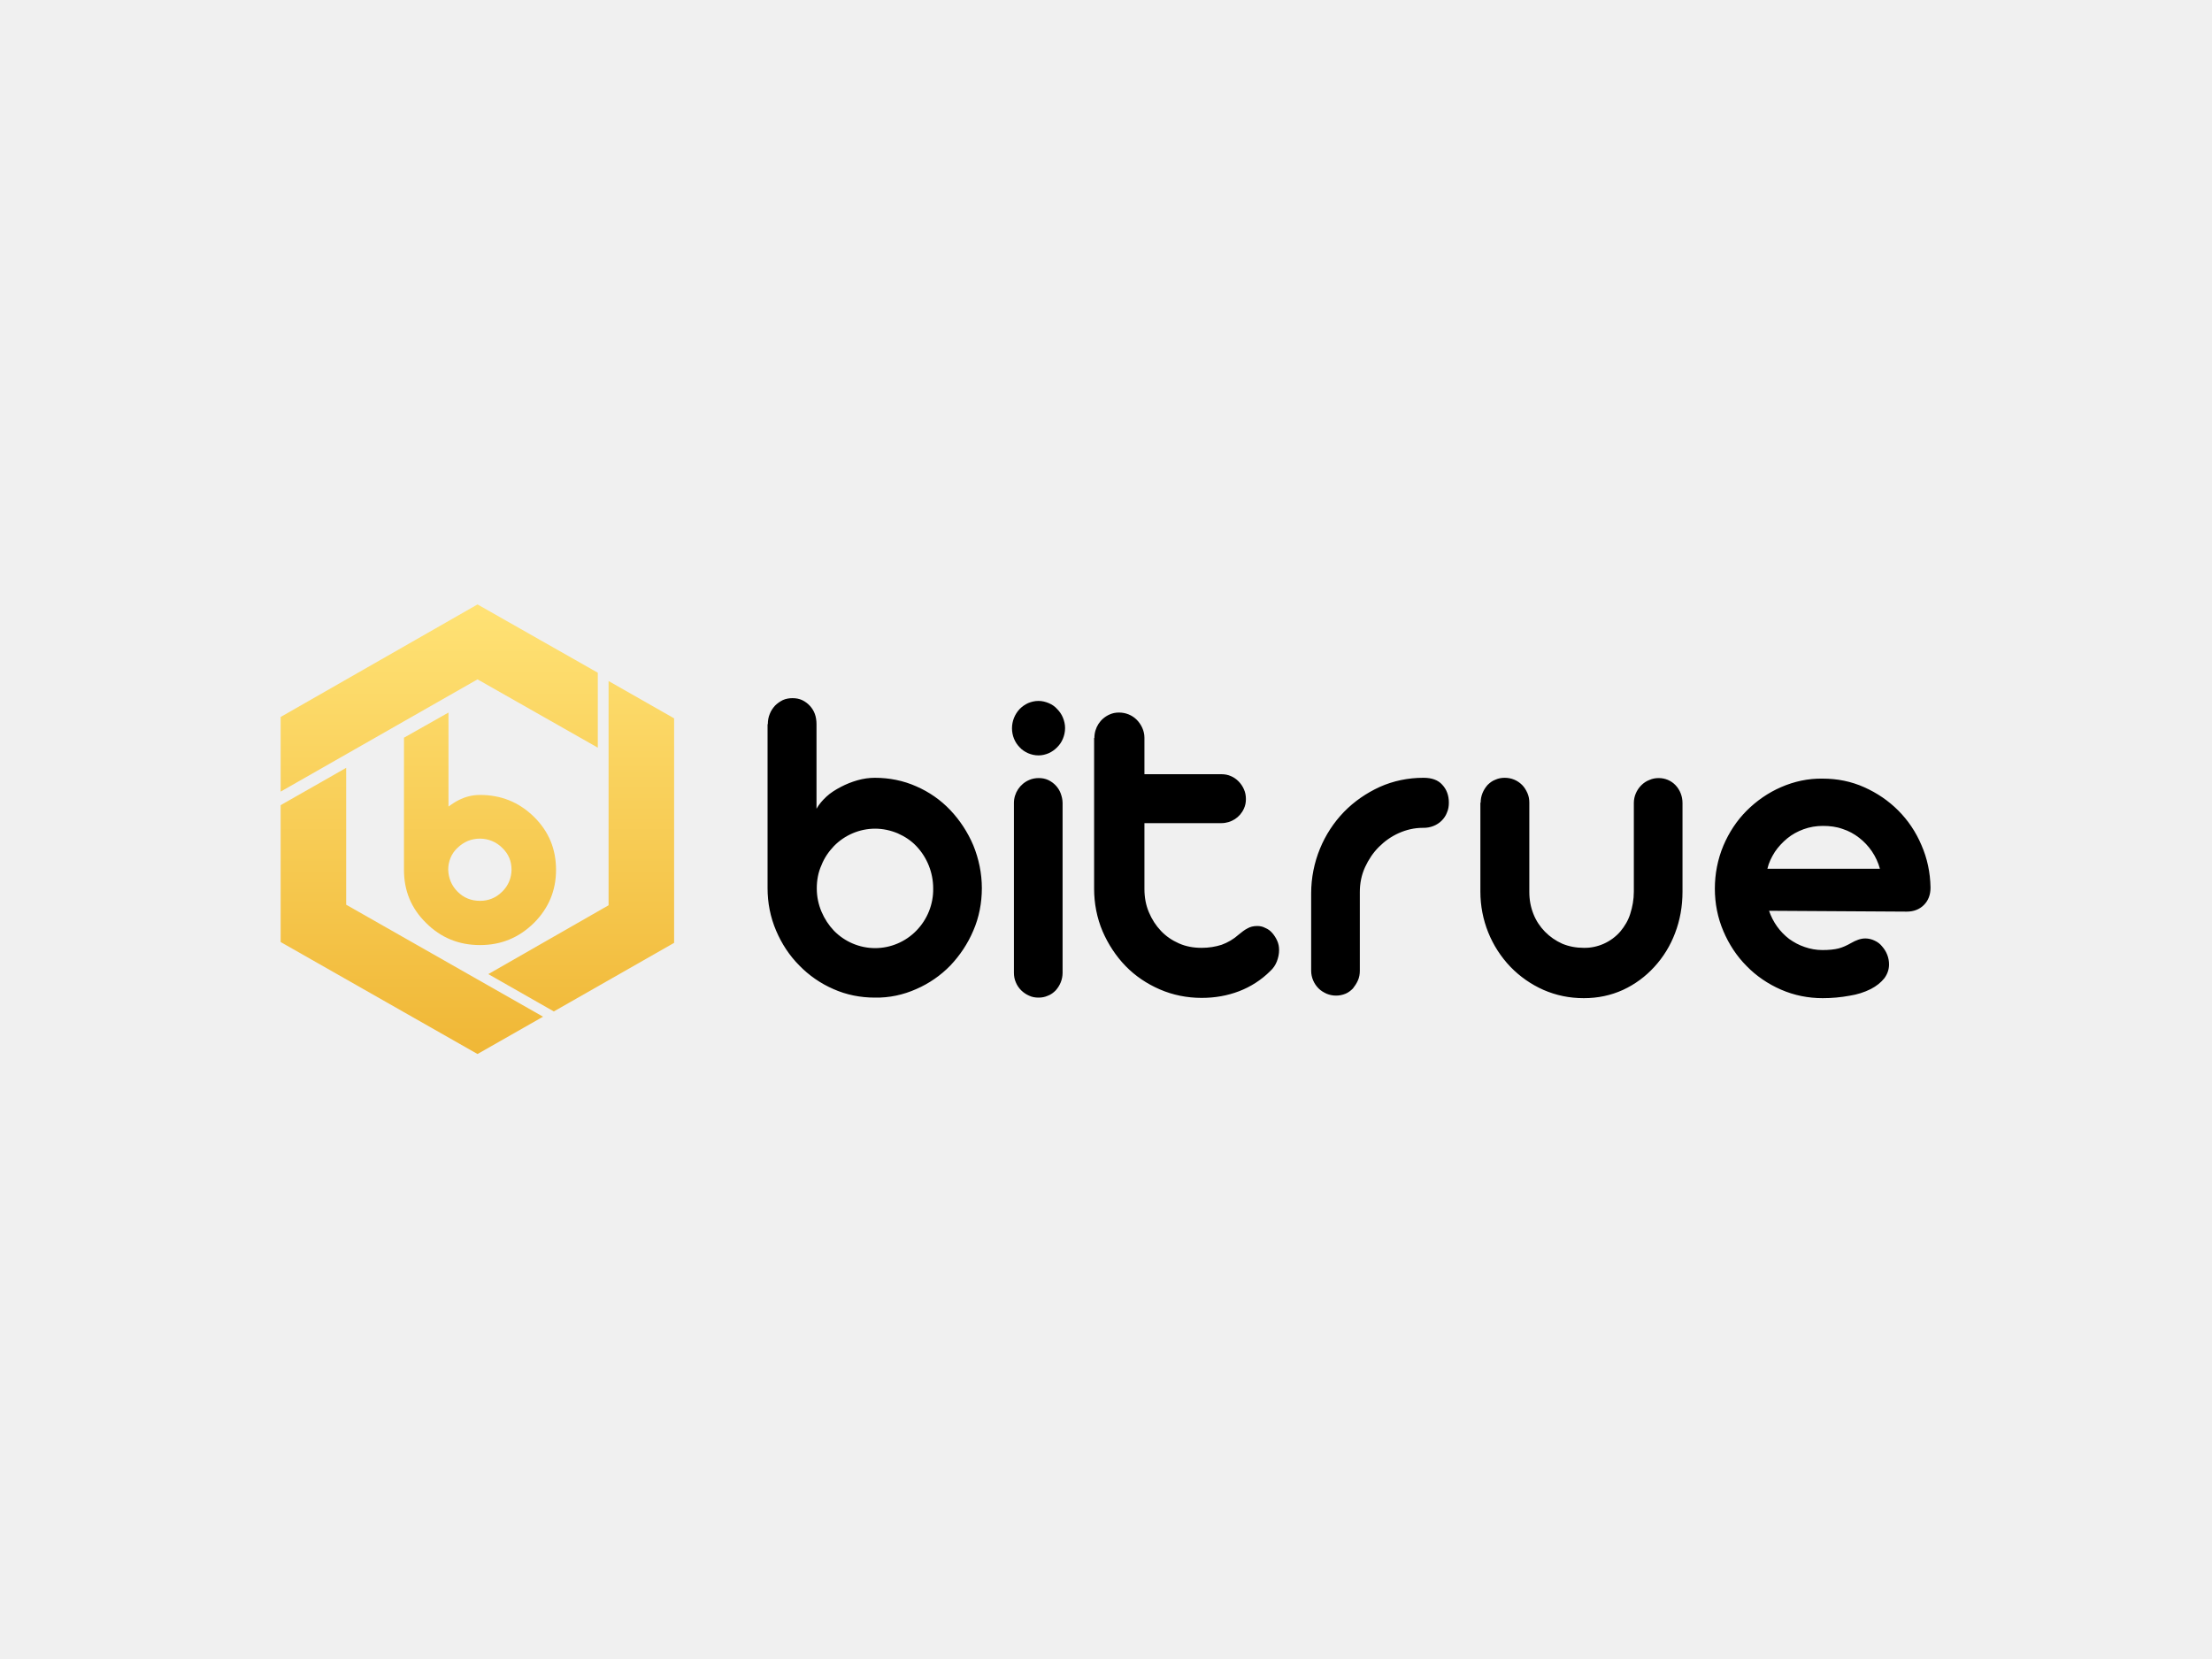
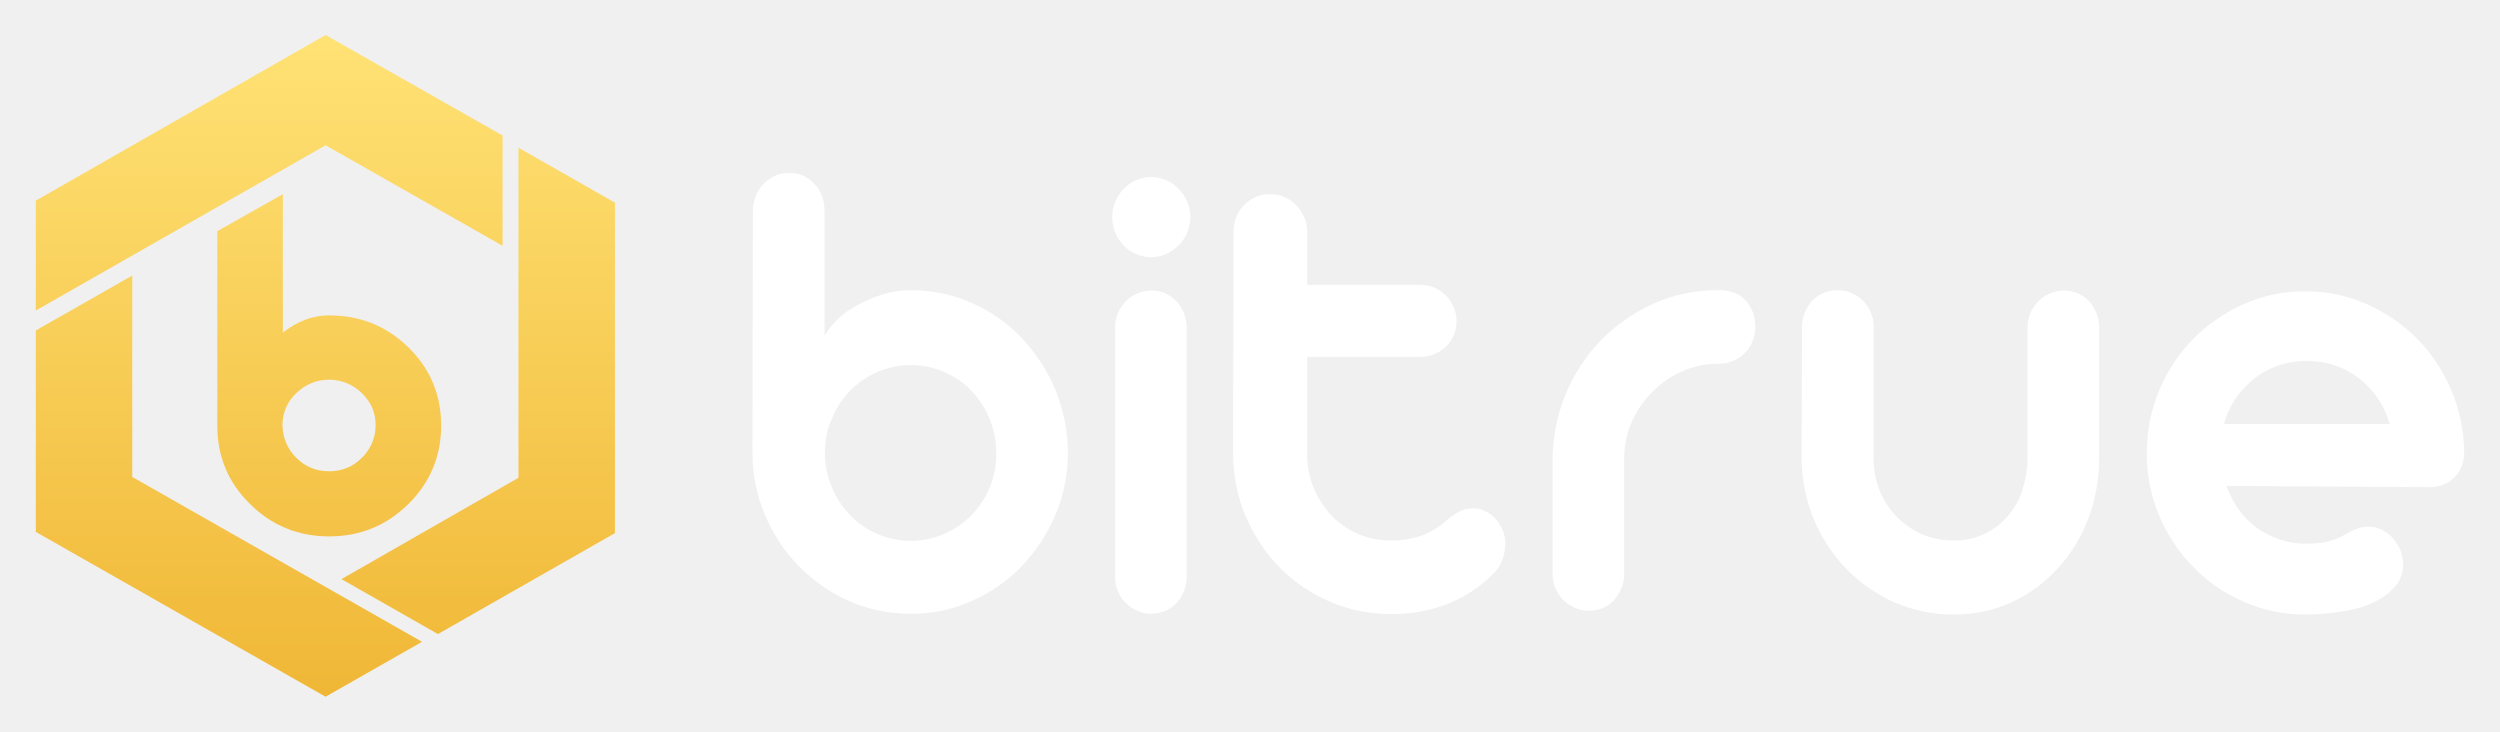
- <svg xmlns="http://www.w3.org/2000/svg" version="1.0" id="katman_1" x="0px" y="0px" viewBox="0 0 800 600" style="enable-background:new 0 0 800 600;" xml:space="preserve">
+ <svg xmlns="http://www.w3.org/2000/svg" version="1.1" id="katman_1" x="0px" y="0px" viewBox="0 0 614.3 179.8" style="enable-background:new 0 0 614.3 179.8;" xml:space="preserve">
  <style type="text/css">
- 	.st0{fill:url(#SVGID_1_);}
+ 	.st0{fill:#FFFFFF;}
+ 	.st1{fill:url(#SVGID_1_);}
</style>
  <g>
-     <path d="M295.4,321.3c0,3,0.6,5.8,1.7,8.4c1.1,2.6,2.6,4.9,4.5,6.9c3.9,4,9.3,6.3,14.9,6.3c5.6,0,11-2.3,14.9-6.3   c4-4.1,6.2-9.6,6.1-15.3c0-5.7-2.2-11.2-6.1-15.3c-1.9-2-4.2-3.5-6.7-4.6c-2.6-1.1-5.4-1.7-8.2-1.7c-5.6,0-11,2.3-14.9,6.3   c-1.9,2-3.5,4.3-4.5,6.9C295.9,315.5,295.4,318.4,295.4,321.3L295.4,321.3z M277.7,261.9c0-1.3,0.2-2.5,0.7-3.7   c0.4-1.1,1.1-2.1,1.9-3c0.8-0.8,1.8-1.5,2.8-2c1.1-0.5,2.3-0.7,3.5-0.7c1.3,0,2.4,0.2,3.5,0.7c2.1,1,3.8,2.8,4.6,5   c0.4,1.1,0.6,2.4,0.6,3.7v30.6c0.9-1.6,2.1-3,3.6-4.4c1.5-1.4,3.3-2.5,5.2-3.5c1.9-1,3.9-1.8,6-2.4c2.1-0.6,4.2-0.9,6.3-0.9   c5.2,0,10.3,1,15,3.1c4.6,2,8.8,4.9,12.3,8.6c3.5,3.7,6.3,8,8.3,12.7c2,4.9,3.1,10.2,3.1,15.5c0,5.3-1,10.6-3.1,15.4   c-2,4.7-4.8,8.9-8.3,12.6c-3.5,3.6-7.7,6.5-12.3,8.5c-4.7,2.1-9.8,3.2-15,3.1c-5.2,0-10.3-1-15-3.1c-4.6-2-8.8-4.9-12.3-8.5   c-3.6-3.6-6.4-7.9-8.4-12.6c-2.1-4.9-3.1-10.1-3.1-15.4V261.9z M366.7,290.4c0-3.6,2.2-6.9,5.5-8.3c1.1-0.5,2.3-0.7,3.5-0.7   c1.2,0,2.3,0.2,3.4,0.7c2.1,1,3.7,2.7,4.5,4.8c0.4,1.1,0.7,2.3,0.7,3.5v61.4c0,2.4-0.9,4.6-2.5,6.4c-0.8,0.8-1.7,1.5-2.8,1.9   c-1.1,0.5-2.2,0.7-3.4,0.7c-1.2,0-2.4-0.2-3.4-0.7c-2.1-0.9-3.9-2.6-4.8-4.8c-0.5-1.1-0.7-2.3-0.7-3.5L366.7,290.4L366.7,290.4z    M366,263.4c0-2.6,1-5.1,2.8-7c0.9-0.9,1.9-1.6,3-2.1c1.2-0.5,2.4-0.8,3.8-0.8c1.3,0,2.5,0.3,3.7,0.8s2.2,1.2,3,2.1   c0.9,0.9,1.6,1.9,2.1,3.1c0.5,1.2,0.8,2.5,0.8,3.8c0,1.4-0.3,2.7-0.8,3.9c-0.5,1.2-1.2,2.2-2.1,3.1c-0.9,0.9-1.9,1.6-3,2.1   c-1.2,0.5-2.4,0.8-3.7,0.8c-1.4,0-2.6-0.3-3.8-0.8c-1.1-0.5-2.2-1.2-3-2.1C367,268.5,366,266,366,263.4L366,263.4z M395.8,266.9   c0-3.7,2.1-7,5.5-8.5c1.1-0.5,2.2-0.7,3.4-0.7c2.4,0,4.7,0.9,6.4,2.6c0.8,0.8,1.5,1.8,2,2.9c0.5,1.1,0.8,2.3,0.8,3.6V280h27.8   c1.2,0,2.4,0.2,3.5,0.7c2.1,0.9,3.8,2.7,4.7,4.8c0.5,1.1,0.7,2.3,0.7,3.5c0,1.2-0.2,2.3-0.7,3.4c-1.4,3.2-4.6,5.3-8.2,5.3h-27.8   v23.8c0,3,0.5,5.8,1.6,8.4c1.1,2.6,2.5,4.8,4.4,6.8c1.8,1.9,4,3.4,6.5,4.5c2.5,1.1,5.2,1.6,8.2,1.6c2.6,0,5-0.4,7.2-1.1   c2.2-0.8,4.3-2,6.2-3.7c1.1-0.9,2.1-1.7,3.1-2.2c1-0.6,2.2-0.9,3.6-0.9c1,0,2,0.2,2.9,0.7c1,0.4,1.8,1,2.5,1.8   c0.7,0.8,1.3,1.7,1.8,2.8c0.5,1.1,0.7,2.2,0.7,3.4c0,1.4-0.3,2.8-0.8,4.1c-0.5,1.3-1.3,2.5-2.4,3.5c-3.2,3.2-7.1,5.7-11.3,7.3   c-4.2,1.6-8.7,2.4-13.5,2.4c-5.2,0-10.4-1-15.2-3.1c-4.6-2-8.8-4.8-12.3-8.4c-3.5-3.6-6.3-7.9-8.3-12.5c-2.1-4.9-3.1-10.2-3.1-15.5   V266.9z M474.2,323.1c0-5.6,1.1-11.1,3.2-16.2c2-4.9,5-9.5,8.7-13.3c3.7-3.8,8.1-6.8,12.9-9c4.9-2.2,10.3-3.3,15.7-3.3h0.2   c2.9,0,5.2,0.8,6.7,2.5c1.6,1.7,2.4,3.9,2.4,6.5c0,1.3-0.2,2.5-0.7,3.6c-0.4,1.1-1.1,2.1-1.9,2.9c-1.7,1.7-4.1,2.6-6.5,2.6h-0.4   c-3,0-5.9,0.7-8.6,1.9c-2.7,1.2-5.1,2.9-7.2,5c-2.1,2.1-3.7,4.5-5,7.3c-1.3,2.8-1.9,5.9-1.9,9v28.5c0,1.2-0.2,2.4-0.7,3.5   c-0.5,1.1-1.1,2-1.8,2.9c-0.8,0.8-1.7,1.5-2.7,1.9c-2.2,0.9-4.6,0.9-6.8,0c-1.1-0.5-2.1-1.1-2.9-1.9c-1.7-1.7-2.7-4-2.7-6.4   L474.2,323.1L474.2,323.1z M535.5,290.3c0-2.4,0.9-4.6,2.5-6.4c0.8-0.8,1.7-1.5,2.8-1.9c1.1-0.5,2.2-0.7,3.4-0.7   c2.4,0,4.6,0.9,6.3,2.6c0.8,0.8,1.4,1.8,1.9,2.9s0.7,2.3,0.7,3.5v32.3c0,2.9,0.5,5.5,1.5,8c1.9,4.8,5.7,8.6,10.4,10.7   c2.4,1,5,1.5,7.8,1.5c5,0.1,9.9-2.1,13.2-5.9c1.6-1.9,2.9-4.1,3.6-6.4c0.8-2.5,1.3-5.2,1.3-8v-32.1c0-2.4,1-4.7,2.7-6.4   c0.8-0.8,1.8-1.5,2.9-1.9c1.1-0.5,2.2-0.7,3.4-0.7c2.3,0,4.5,0.9,6.1,2.6c1.6,1.7,2.5,4,2.5,6.4v32.1c0,5.3-0.9,10.3-2.7,15   c-1.7,4.5-4.2,8.6-7.5,12.2c-3.2,3.5-7,6.3-11.3,8.3c-4.4,2-9.1,3-14.2,3c-5.2,0-10-1-14.6-3c-4.5-2-8.5-4.8-11.9-8.3   c-7-7.3-10.9-17-10.9-27.2V290.3L535.5,290.3z M639.8,329.4c1.4,4.1,3.9,7.6,7.3,10.2c1.7,1.2,3.5,2.2,5.6,2.9   c2,0.7,4.2,1.1,6.4,1.1c2.4,0,4.3-0.2,5.9-0.6c1.5-0.4,3-1.1,4.4-1.9c1.9-1.1,3.6-1.7,5.2-1.7c1.2,0,2.4,0.3,3.4,0.8   c1.1,0.5,2,1.2,2.7,2.1c1.6,1.8,2.5,4.1,2.5,6.5c0,1.8-0.6,3.5-1.7,5c-1.2,1.5-2.8,2.8-4.9,3.9c-2.4,1.2-5,2-7.6,2.4   c-3.2,0.6-6.5,0.9-9.8,0.9c-5.2,0-10.3-1-15.1-3.1c-4.6-2-8.9-4.9-12.4-8.5c-3.6-3.6-6.4-7.9-8.4-12.6c-2.1-4.9-3.1-10.1-3.1-15.4   c0-5.3,1-10.6,3.1-15.6c2-4.7,4.8-9,8.4-12.6c3.6-3.6,7.8-6.5,12.4-8.5c4.8-2.1,9.9-3.2,15.1-3.1c5.3,0,10.3,1,15,3.1   c4.7,2.1,8.8,4.9,12.3,8.4c3.6,3.6,6.4,7.8,8.4,12.5c2.1,4.8,3.2,9.9,3.3,15.4c0,2.6-0.8,4.7-2.4,6.3c-1.6,1.6-3.7,2.4-6.2,2.4   L639.8,329.4z M679.9,314.2c-0.6-2.2-1.6-4.4-2.9-6.3c-1.3-1.9-2.8-3.5-4.6-4.9c-1.8-1.4-3.8-2.5-6-3.2c-2.2-0.8-4.6-1.1-7.1-1.1   c-2.5,0-4.8,0.4-7,1.2c-2.2,0.8-4.2,1.9-5.9,3.3c-1.7,1.4-3.3,3.1-4.5,4.9c-1.2,1.9-2.2,3.9-2.7,6.1L679.9,314.2z" />
-     <linearGradient id="SVGID_1_" gradientUnits="userSpaceOnUse" x1="8.337" y1="593.823" x2="8.337" y2="588.4" gradientTransform="matrix(26.25 0 0 -30 -46.21 18033.34)">
+     <path class="st0" d="M202.7,111.3c0,3,0.6,5.8,1.7,8.4s2.6,4.9,4.5,6.9c3.9,4,9.3,6.3,14.9,6.3s11-2.3,14.9-6.3   c4-4.1,6.2-9.6,6.1-15.3c0-5.7-2.2-11.2-6.1-15.3c-1.9-2-4.2-3.5-6.7-4.6c-2.6-1.1-5.4-1.7-8.2-1.7c-5.6,0-11,2.3-14.9,6.3   c-1.9,2-3.5,4.3-4.5,6.9C203.2,105.5,202.7,108.4,202.7,111.3L202.7,111.3z M185,51.9c0-1.3,0.2-2.5,0.7-3.7c0.4-1.1,1.1-2.1,1.9-3   c0.8-0.8,1.8-1.5,2.8-2c1.1-0.5,2.3-0.7,3.5-0.7c1.3,0,2.4,0.2,3.5,0.7c2.1,1,3.8,2.8,4.6,5c0.4,1.1,0.6,2.4,0.6,3.7v30.6   c0.9-1.6,2.1-3,3.6-4.4s3.3-2.5,5.2-3.5c1.9-1,3.9-1.8,6-2.4s4.2-0.9,6.3-0.9c5.2,0,10.3,1,15,3.1c4.6,2,8.8,4.9,12.3,8.6   s6.3,8,8.3,12.7c2,4.9,3.1,10.2,3.1,15.5s-1,10.6-3.1,15.4c-2,4.7-4.8,8.9-8.3,12.6c-3.5,3.6-7.7,6.5-12.3,8.5   c-4.7,2.1-9.8,3.2-15,3.1c-5.2,0-10.3-1-15-3.1c-4.6-2-8.8-4.9-12.3-8.5c-3.6-3.6-6.4-7.9-8.4-12.6c-2.1-4.9-3.1-10.1-3.1-15.4   L185,51.9L185,51.9z M274,80.4c0-3.6,2.2-6.9,5.5-8.3c1.1-0.5,2.3-0.7,3.5-0.7s2.3,0.2,3.4,0.7c2.1,1,3.7,2.7,4.5,4.8   c0.4,1.1,0.7,2.3,0.7,3.5v61.4c0,2.4-0.9,4.6-2.5,6.4c-0.8,0.8-1.7,1.5-2.8,1.9c-1.1,0.5-2.2,0.7-3.4,0.7c-1.2,0-2.4-0.2-3.4-0.7   c-2.1-0.9-3.9-2.6-4.8-4.8c-0.5-1.1-0.7-2.3-0.7-3.5L274,80.4L274,80.4z M273.3,53.4c0-2.6,1-5.1,2.8-7c0.9-0.9,1.9-1.6,3-2.1   c1.2-0.5,2.4-0.8,3.8-0.8c1.3,0,2.5,0.3,3.7,0.8s2.2,1.2,3,2.1c0.9,0.9,1.6,1.9,2.1,3.1s0.8,2.5,0.8,3.8c0,1.4-0.3,2.7-0.8,3.9   c-0.5,1.2-1.2,2.2-2.1,3.1s-1.9,1.6-3,2.1c-1.2,0.5-2.4,0.8-3.7,0.8c-1.4,0-2.6-0.3-3.8-0.8c-1.1-0.5-2.2-1.2-3-2.1   C274.3,58.5,273.3,56,273.3,53.4L273.3,53.4z M303.1,56.9c0-3.7,2.1-7,5.5-8.5c1.1-0.5,2.2-0.7,3.4-0.7c2.4,0,4.7,0.9,6.4,2.6   c0.8,0.8,1.5,1.8,2,2.9s0.8,2.3,0.8,3.6V70H349c1.2,0,2.4,0.2,3.5,0.7c2.1,0.9,3.8,2.7,4.7,4.8c0.5,1.1,0.7,2.3,0.7,3.5   s-0.2,2.3-0.7,3.4c-1.4,3.2-4.6,5.3-8.2,5.3h-27.8v23.8c0,3,0.5,5.8,1.6,8.4s2.5,4.8,4.4,6.8c1.8,1.9,4,3.4,6.5,4.5   s5.2,1.6,8.2,1.6c2.6,0,5-0.4,7.2-1.1c2.2-0.8,4.3-2,6.2-3.7c1.1-0.9,2.1-1.7,3.1-2.2c1-0.6,2.2-0.9,3.6-0.9c1,0,2,0.2,2.9,0.7   c1,0.4,1.8,1,2.5,1.8s1.3,1.7,1.8,2.8c0.5,1.1,0.7,2.2,0.7,3.4c0,1.4-0.3,2.8-0.8,4.1c-0.5,1.3-1.3,2.5-2.4,3.5   c-3.2,3.2-7.1,5.7-11.3,7.3c-4.2,1.6-8.7,2.4-13.5,2.4c-5.2,0-10.4-1-15.2-3.1c-4.6-2-8.8-4.8-12.3-8.4s-6.3-7.9-8.3-12.5   c-2.1-4.9-3.1-10.2-3.1-15.5L303.1,56.9L303.1,56.9z M381.5,113.1c0-5.6,1.1-11.1,3.2-16.2c2-4.9,5-9.5,8.7-13.3s8.1-6.8,12.9-9   c4.9-2.2,10.3-3.3,15.7-3.3h0.2c2.9,0,5.2,0.8,6.7,2.5c1.6,1.7,2.4,3.9,2.4,6.5c0,1.3-0.2,2.5-0.7,3.6c-0.4,1.1-1.1,2.1-1.9,2.9   c-1.7,1.7-4.1,2.6-6.5,2.6h-0.4c-3,0-5.9,0.7-8.6,1.9c-2.7,1.2-5.1,2.9-7.2,5s-3.7,4.5-5,7.3s-1.9,5.9-1.9,9v28.5   c0,1.2-0.2,2.4-0.7,3.5s-1.1,2-1.8,2.9c-0.8,0.8-1.7,1.5-2.7,1.9c-2.2,0.9-4.6,0.9-6.8,0c-1.1-0.5-2.1-1.1-2.9-1.9   c-1.7-1.7-2.7-4-2.7-6.4L381.5,113.1L381.5,113.1z M442.8,80.3c0-2.4,0.9-4.6,2.5-6.4c0.8-0.8,1.7-1.5,2.8-1.9   c1.1-0.5,2.2-0.7,3.4-0.7c2.4,0,4.6,0.9,6.3,2.6c0.8,0.8,1.4,1.8,1.9,2.9s0.7,2.3,0.7,3.5v32.3c0,2.9,0.5,5.5,1.5,8   c1.9,4.8,5.7,8.6,10.4,10.7c2.4,1,5,1.5,7.8,1.5c5,0.1,9.9-2.1,13.2-5.9c1.6-1.9,2.9-4.1,3.6-6.4c0.8-2.5,1.3-5.2,1.3-8V80.4   c0-2.4,1-4.7,2.7-6.4c0.8-0.8,1.8-1.5,2.9-1.9c1.1-0.5,2.2-0.7,3.4-0.7c2.3,0,4.5,0.9,6.1,2.6s2.5,4,2.5,6.4v32.1   c0,5.3-0.9,10.3-2.7,15c-1.7,4.5-4.2,8.6-7.5,12.2c-3.2,3.5-7,6.3-11.3,8.3c-4.4,2-9.1,3-14.2,3c-5.2,0-10-1-14.6-3   c-4.5-2-8.5-4.8-11.9-8.3c-7-7.3-10.9-17-10.9-27.2L442.8,80.3L442.8,80.3z M547.1,119.4c1.4,4.1,3.9,7.6,7.3,10.2   c1.7,1.2,3.5,2.2,5.6,2.9c2,0.7,4.2,1.1,6.4,1.1c2.4,0,4.3-0.2,5.9-0.6c1.5-0.4,3-1.1,4.4-1.9c1.9-1.1,3.6-1.7,5.2-1.7   c1.2,0,2.4,0.3,3.4,0.8c1.1,0.5,2,1.2,2.7,2.1c1.6,1.8,2.5,4.1,2.5,6.5c0,1.8-0.6,3.5-1.7,5c-1.2,1.5-2.8,2.8-4.9,3.9   c-2.4,1.2-5,2-7.6,2.4c-3.2,0.6-6.5,0.9-9.8,0.9c-5.2,0-10.3-1-15.1-3.1c-4.6-2-8.9-4.9-12.4-8.5c-3.6-3.6-6.4-7.9-8.4-12.6   c-2.1-4.9-3.1-10.1-3.1-15.4s1-10.6,3.1-15.6c2-4.7,4.8-9,8.4-12.6c3.6-3.6,7.8-6.5,12.4-8.5c4.8-2.1,9.9-3.2,15.1-3.1   c5.3,0,10.3,1,15,3.1s8.8,4.9,12.3,8.4c3.6,3.6,6.4,7.8,8.4,12.5c2.1,4.8,3.2,9.9,3.3,15.4c0,2.6-0.8,4.7-2.4,6.3   c-1.6,1.6-3.7,2.4-6.2,2.4L547.1,119.4z M587.2,104.2c-0.6-2.2-1.6-4.4-2.9-6.3c-1.3-1.9-2.8-3.5-4.6-4.9s-3.8-2.5-6-3.2   c-2.2-0.8-4.6-1.1-7.1-1.1s-4.8,0.4-7,1.2c-2.2,0.8-4.2,1.9-5.9,3.3s-3.3,3.1-4.5,4.9c-1.2,1.9-2.2,3.9-2.7,6.1H587.2z" />
+     <linearGradient id="SVGID_1_" gradientUnits="userSpaceOnUse" x1="-80.515" y1="-196.658" x2="-80.515" y2="-191.238" gradientTransform="matrix(26.25 0 0 30 2193.467 5908.34)">
      <stop offset="0" style="stop-color:#FFE275" />
      <stop offset="1" style="stop-color:#F0B736" />
    </linearGradient>
-     <path class="st0" d="M220.1,327.4v-81.1l23.7,13.5V341l-43.5,24.8l-23.7-13.5L220.1,327.4z M101.5,291.2l23.7-13.5v49.5h0   l71.2,40.5v0l-23.7,13.5l-71.2-40.5L101.5,291.2z M172.7,218.6L172.7,218.6l43.5,24.7v27.1l-43.5-24.7v0h0l-71.2,40.6h0v-27h0   L172.7,218.6z M146.1,266.8l16.1-9.1v34c1.7-1.2,5.5-4.2,11.4-4.2c7.6,0,14.1,2.6,19.5,7.9c5.4,5.3,8,11.7,8,19.2   c0,7.5-2.7,13.9-8,19.2c-5.4,5.3-11.8,8-19.5,8c-7.7,0-14.2-2.7-19.5-8c-5.4-5.3-8-11.7-8-19.2V266.8z M165.5,322.5   c2.2,2.2,4.9,3.3,8.1,3.3c3.1,0,5.8-1.1,8-3.3c2.2-2.1,3.4-5,3.4-8c0-3.1-1.1-5.7-3.4-7.9c-2.1-2.1-5-3.3-8-3.3   c-3.1,0-5.8,1.1-8.1,3.3c-2.2,2-3.4,4.9-3.4,7.9C162.2,317.6,163.3,320.3,165.5,322.5z" />
+     <path class="st1" d="M127.4,117.4V36.3l23.7,13.5V131l-43.5,24.8l-23.7-13.5L127.4,117.4z M8.8,81.2l23.7-13.5v49.5l0,0l71.2,40.5   l0,0L80,171.2L8.8,130.7V81.2z M80,8.6L80,8.6l43.5,24.7v27.1L80,35.7l0,0l0,0L8.8,76.3l0,0v-27l0,0L80,8.6z M53.4,56.8l16.1-9.1   v34c1.7-1.2,5.5-4.2,11.4-4.2c7.6,0,14.1,2.6,19.5,7.9s8,11.7,8,19.2s-2.7,13.9-8,19.2c-5.4,5.3-11.8,8-19.5,8s-14.2-2.7-19.5-8   c-5.4-5.3-8-11.7-8-19.2V56.8z M72.8,112.5c2.2,2.2,4.9,3.3,8.1,3.3c3.1,0,5.8-1.1,8-3.3c2.2-2.1,3.4-5,3.4-8   c0-3.1-1.1-5.7-3.4-7.9c-2.1-2.1-5-3.3-8-3.3c-3.1,0-5.8,1.1-8.1,3.3c-2.2,2-3.4,4.9-3.4,7.9C69.5,107.6,70.6,110.3,72.8,112.5z" />
  </g>
</svg>
